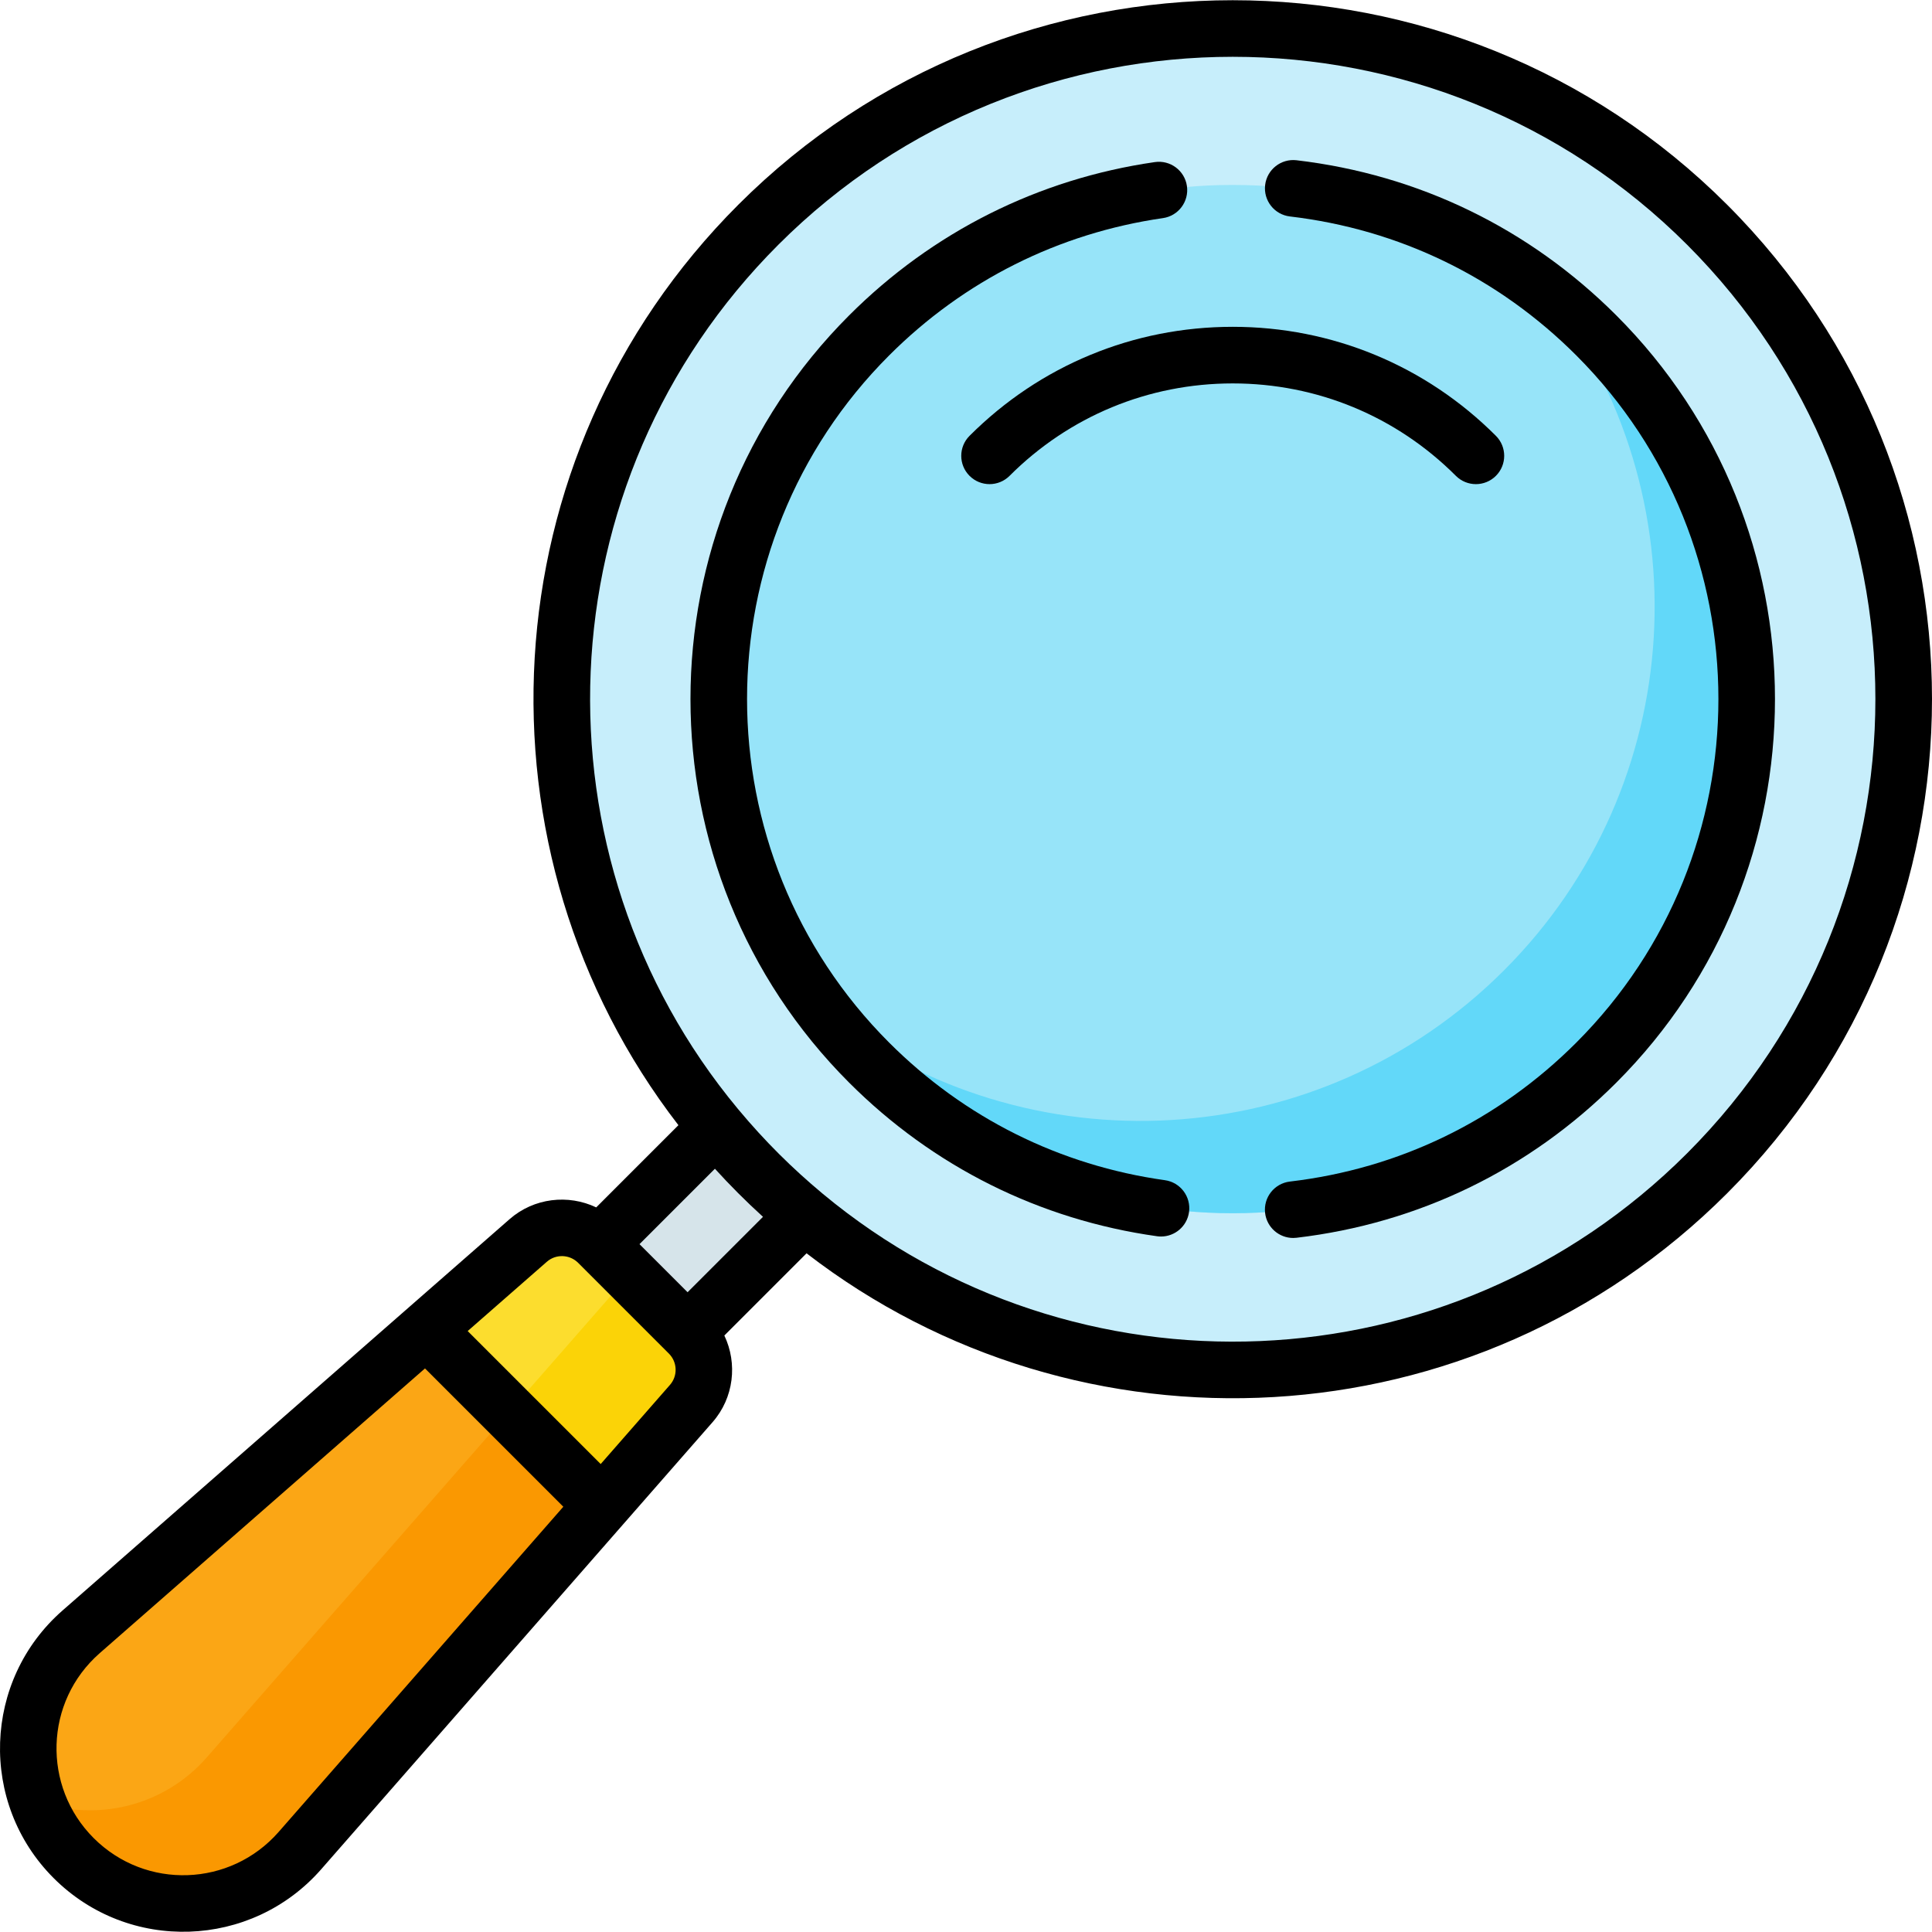
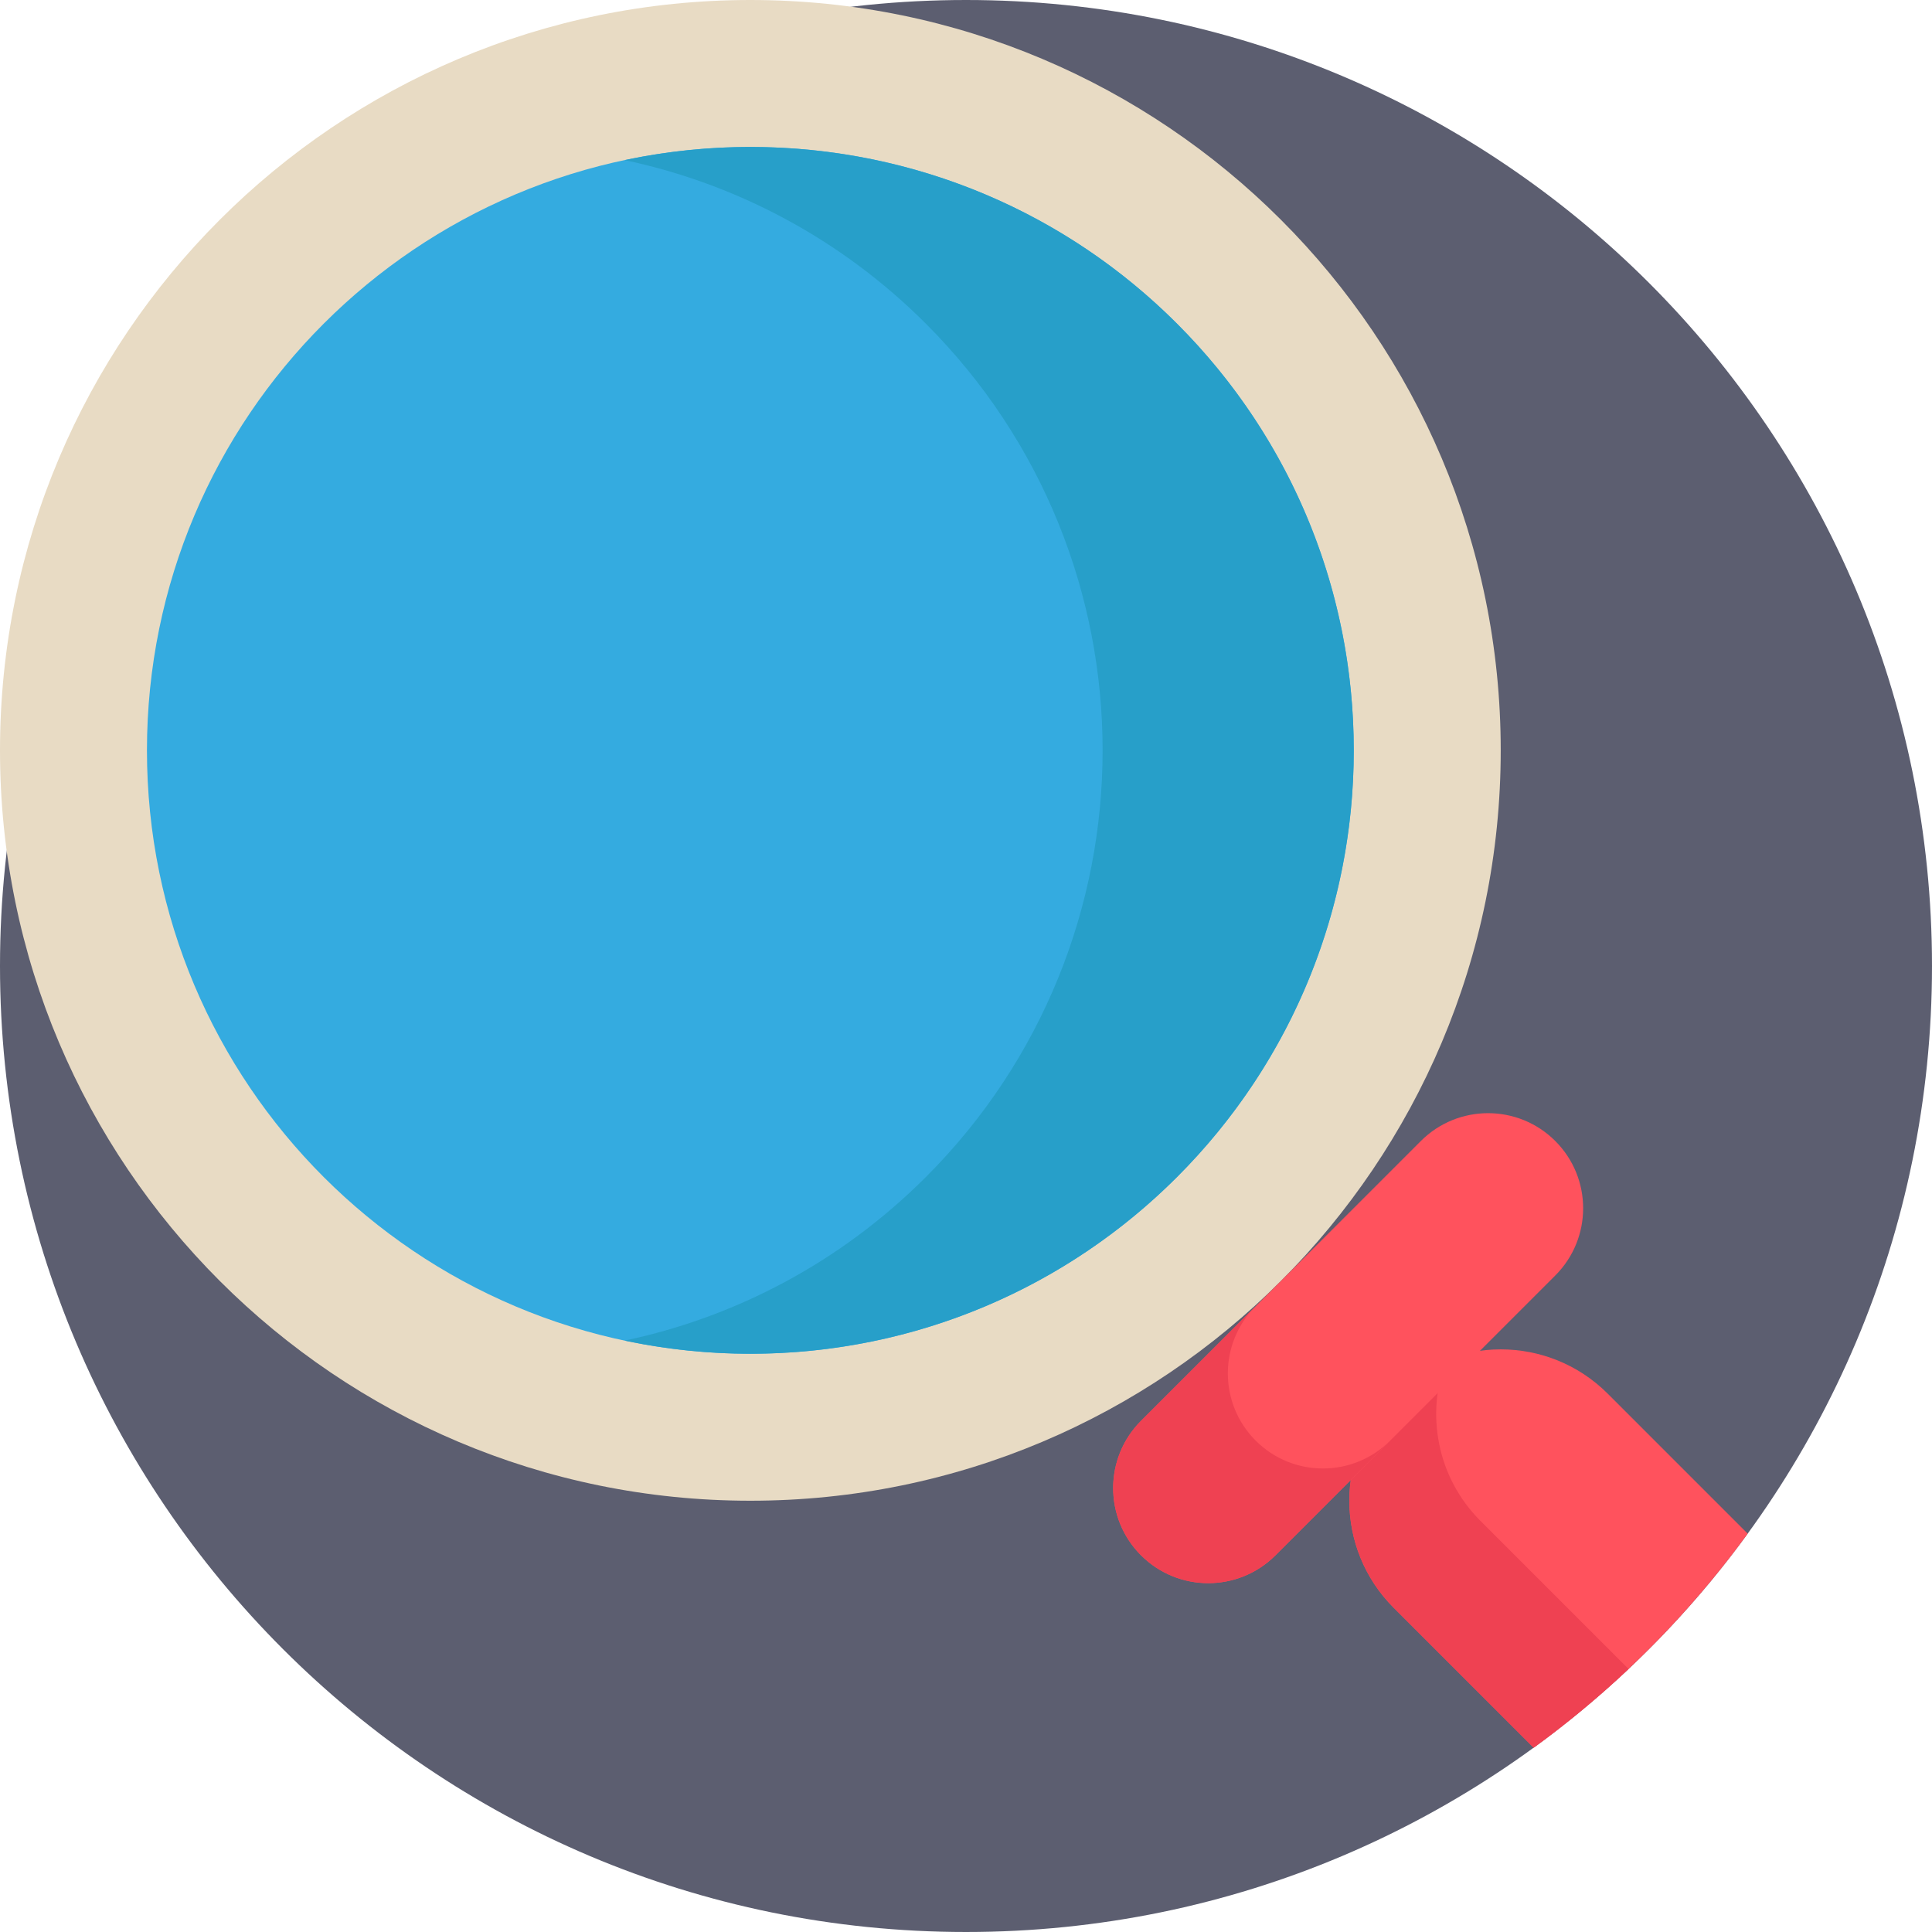
- <svg xmlns="http://www.w3.org/2000/svg" id="Capa_1" enable-background="new 0 0 512 512" height="512" viewBox="0 0 512 512" width="512">
-   <path d="m161.629 260.67h33.019v146.244h-33.019z" fill="#d6e4ea" transform="matrix(.707 .707 -.707 .707 288.202 -28.198)" />
-   <path d="m19.518 492.411c-16.805-16.805-15.891-44.319 1.991-59.972l118.471-103.703c5.374-4.704 13.475-4.435 18.525.615l24.073 24.073c5.05 5.05 5.319 13.151.615 18.525l-103.702 118.472c-15.654 17.882-43.168 18.795-59.973 1.99z" fill="#fba615" />
-   <path d="m79.491 490.42 103.703-118.471c4.704-5.374 4.435-13.475-.615-18.525l-15.717-15.717-112.063 128.022c-11.53 13.172-29.492 17.125-44.873 11.583 1.982 5.5 5.166 10.673 9.592 15.099 16.805 16.805 44.319 15.892 59.973-1.991z" fill="#fa9801" />
-   <ellipse cx="326.685" cy="185.245" fill="#c7eefb" rx="177.774" ry="177.774" transform="matrix(.707 -.707 .707 .707 -35.304 285.258)" />
-   <ellipse cx="326.685" cy="185.245" fill="#97e4f9" rx="136.27" ry="136.27" transform="matrix(.707 -.707 .707 .707 -35.304 285.258)" />
-   <path d="m423.043 88.887c-4.142-4.142-8.485-7.962-12.997-11.459 41.435 53.452 37.615 130.643-11.459 179.718-49.074 49.074-126.266 52.894-179.718 11.459 3.497 4.512 7.317 8.855 11.459 12.997 53.217 53.217 139.498 53.217 192.715 0 53.216-53.217 53.216-139.498 0-192.715z" fill="#62d8f9" />
-   <path d="m158.506 329.351c-5.05-5.05-13.151-5.319-18.525-.615l-27.01 23.643 46.58 46.58 23.643-27.01c4.704-5.374 4.435-13.475-.615-18.525z" fill="#fcdd2e" />
-   <path d="m183.194 371.949c4.704-5.374 4.435-13.475-.615-18.525l-15.717-15.717-32.003 36.56 24.692 24.692z" fill="#fbd307" />
-   <path d="m396.43 126.105c2.93-2.929 2.93-7.677.001-10.606-18.63-18.63-43.399-28.89-69.746-28.89s-51.117 10.26-69.746 28.89c-2.929 2.929-2.929 7.677 0 10.606 2.928 2.929 7.677 2.929 10.606 0 15.796-15.797 36.8-24.496 59.14-24.496s43.343 8.699 59.139 24.496c2.928 2.928 7.677 2.93 10.606 0z" />
-   <path d="m457.693 54.237c-72.24-72.238-189.78-72.237-262.016 0-67.035 67.034-71.61 171.78-15.887 243.949l-21.786 21.786c-7.399-3.526-16.487-2.547-22.963 3.121l-118.471 103.703c-21.123 18.49-22.206 51.067-2.354 70.918 19.88 19.881 52.427 18.77 70.918-2.354l103.703-118.471c5.67-6.476 6.648-15.564 3.122-22.963l21.786-21.786c72.099 55.668 176.856 51.206 243.95-15.887 72.402-72.404 72.412-189.602-.002-262.016zm-383.846 431.244c-12.76 14.578-35.221 15.432-49.026 1.628-13.669-13.669-13.091-36.143 1.628-49.026l86.181-75.438 36.656 36.655zm103.704-118.472-18.364 20.979-35.246-35.245 20.98-18.365c2.4-2.1 6.037-1.97 8.282.275l24.074 24.074c2.249 2.25 2.37 5.888.274 8.282zm4.665-24.554-12.742-12.742 19.985-19.985c3.963 4.358 8.115 8.535 12.742 12.742zm264.871-36.808c-62.957 62.957-162.366 66.129-229.003 10.752-.079-.068-.158-.137-.239-.201-7.842-6.541-15.114-13.722-22.112-22.112-.065-.082-.134-.161-.202-.24-55.333-66.585-52.248-166.002 10.753-229.003 66.388-66.387 174.412-66.392 240.804 0 66.542 66.541 66.551 174.254-.001 240.804z" />
-   <path d="m308.714 312.763c-27.86-3.904-53.132-16.512-73.083-36.464-50.207-50.208-50.207-131.902 0-182.109 19.817-19.817 44.909-32.4 72.564-36.39 4.099-.592 6.943-4.394 6.351-8.494s-4.396-6.943-8.494-6.352c-30.884 4.456-58.903 18.505-81.027 40.63-56.056 56.055-56.056 147.265 0 203.321 22.275 22.274 50.495 36.352 81.607 40.711.354.05.704.074 1.051.074 3.68 0 6.892-2.711 7.418-6.46.573-4.101-2.286-7.892-6.387-8.467z" />
-   <path d="m428.346 83.584c-23.086-23.086-52.392-37.304-84.746-41.116-4.106-.481-7.841 2.456-8.326 6.57-.485 4.113 2.457 7.841 6.57 8.325 28.973 3.414 55.218 16.149 75.896 36.827 50.207 50.207 50.207 131.901 0 182.109-20.68 20.68-46.926 33.414-75.904 36.827-4.114.485-7.055 4.212-6.571 8.325.449 3.816 3.688 6.623 7.438 6.623.293 0 .589-.017.887-.052 32.36-3.811 61.668-18.029 84.757-41.118 56.054-56.054 56.054-147.264-.001-203.32z" />
+ <svg xmlns="http://www.w3.org/2000/svg" version="1.1" id="Capa_1" x="0px" y="0px" viewBox="0 0 511.997 511.997" style="enable-background:new 0 0 511.997 511.997;" xml:space="preserve">
+   <circle style="fill:#5C5E70;" cx="255.998" cy="255.998" r="255.998" />
+   <path style="fill:#FF525D;" d="M463.162,406.434c-6.426,8.829-13.396,17.23-20.866,25.151  c-10.94,11.598-22.946,22.173-35.861,31.577l-37.094-37.094c-7.837-7.826-11.755-18.098-11.755-28.369  c0-10.261,3.918-20.522,11.755-28.358c15.663-15.663,41.064-15.663,56.727,0L463.162,406.434z" />
+   <path style="fill:#EF4152;" d="M406.43,463.165c8.829-6.426,17.23-13.396,25.151-20.866l-39.236-39.236  c-11.567-11.567-14.587-28.442-9.059-42.788c-5.089,1.954-9.853,4.963-13.949,9.07c-7.837,7.826-11.745,18.098-11.745,28.369  c0,10.261,3.908,20.522,11.745,28.358L406.43,463.165z" />
+   <circle style="fill:#E8DBC4;" cx="198.853" cy="198.853" r="198.853" />
+   <circle style="fill:#34ABE0;" cx="198.853" cy="198.853" r="159.91" />
+   <path style="fill:#279FC9;" d="M245.368,311.922c62.447-62.447,62.447-163.695,0-226.142  c-22.711-22.711-50.554-37.152-79.795-43.344c51.164-10.834,106.61,3.608,146.348,43.344c62.447,62.448,62.447,163.695,0,226.142  c-39.737,39.737-95.183,54.18-146.348,43.344C194.814,349.074,222.657,334.633,245.368,311.922z" />
+   <path style="fill:#FF525D;" d="M376.534,302.38l-74.156,74.156c-9.84,9.84-9.84,25.793,0,35.633l0,0c9.84,9.84,25.793,9.84,35.633,0  l74.156-74.156c9.84-9.84,9.84-25.793,0-35.633l0,0C402.327,292.54,386.374,292.54,376.534,302.38z" />
+   <path style="fill:#EF4152;" d="M332.767,381.781L332.767,381.781c-9.84-9.84-9.84-25.793,0-35.633l-30.389,30.389  c-9.84,9.84-9.84,25.793,0,35.633l0,0c9.84,9.84,25.793,9.84,35.633,0l30.389-30.389  C358.561,391.621,342.607,391.621,332.767,381.781z" />
+   <g>
+ </g>
+   <g>
+ </g>
+   <g>
+ </g>
+   <g>
+ </g>
+   <g>
+ </g>
+   <g>
+ </g>
+   <g>
+ </g>
+   <g>
+ </g>
+   <g>
+ </g>
+   <g>
+ </g>
+   <g>
+ </g>
+   <g>
+ </g>
+   <g>
+ </g>
+   <g>
+ </g>
+   <g>
+ </g>
</svg>
